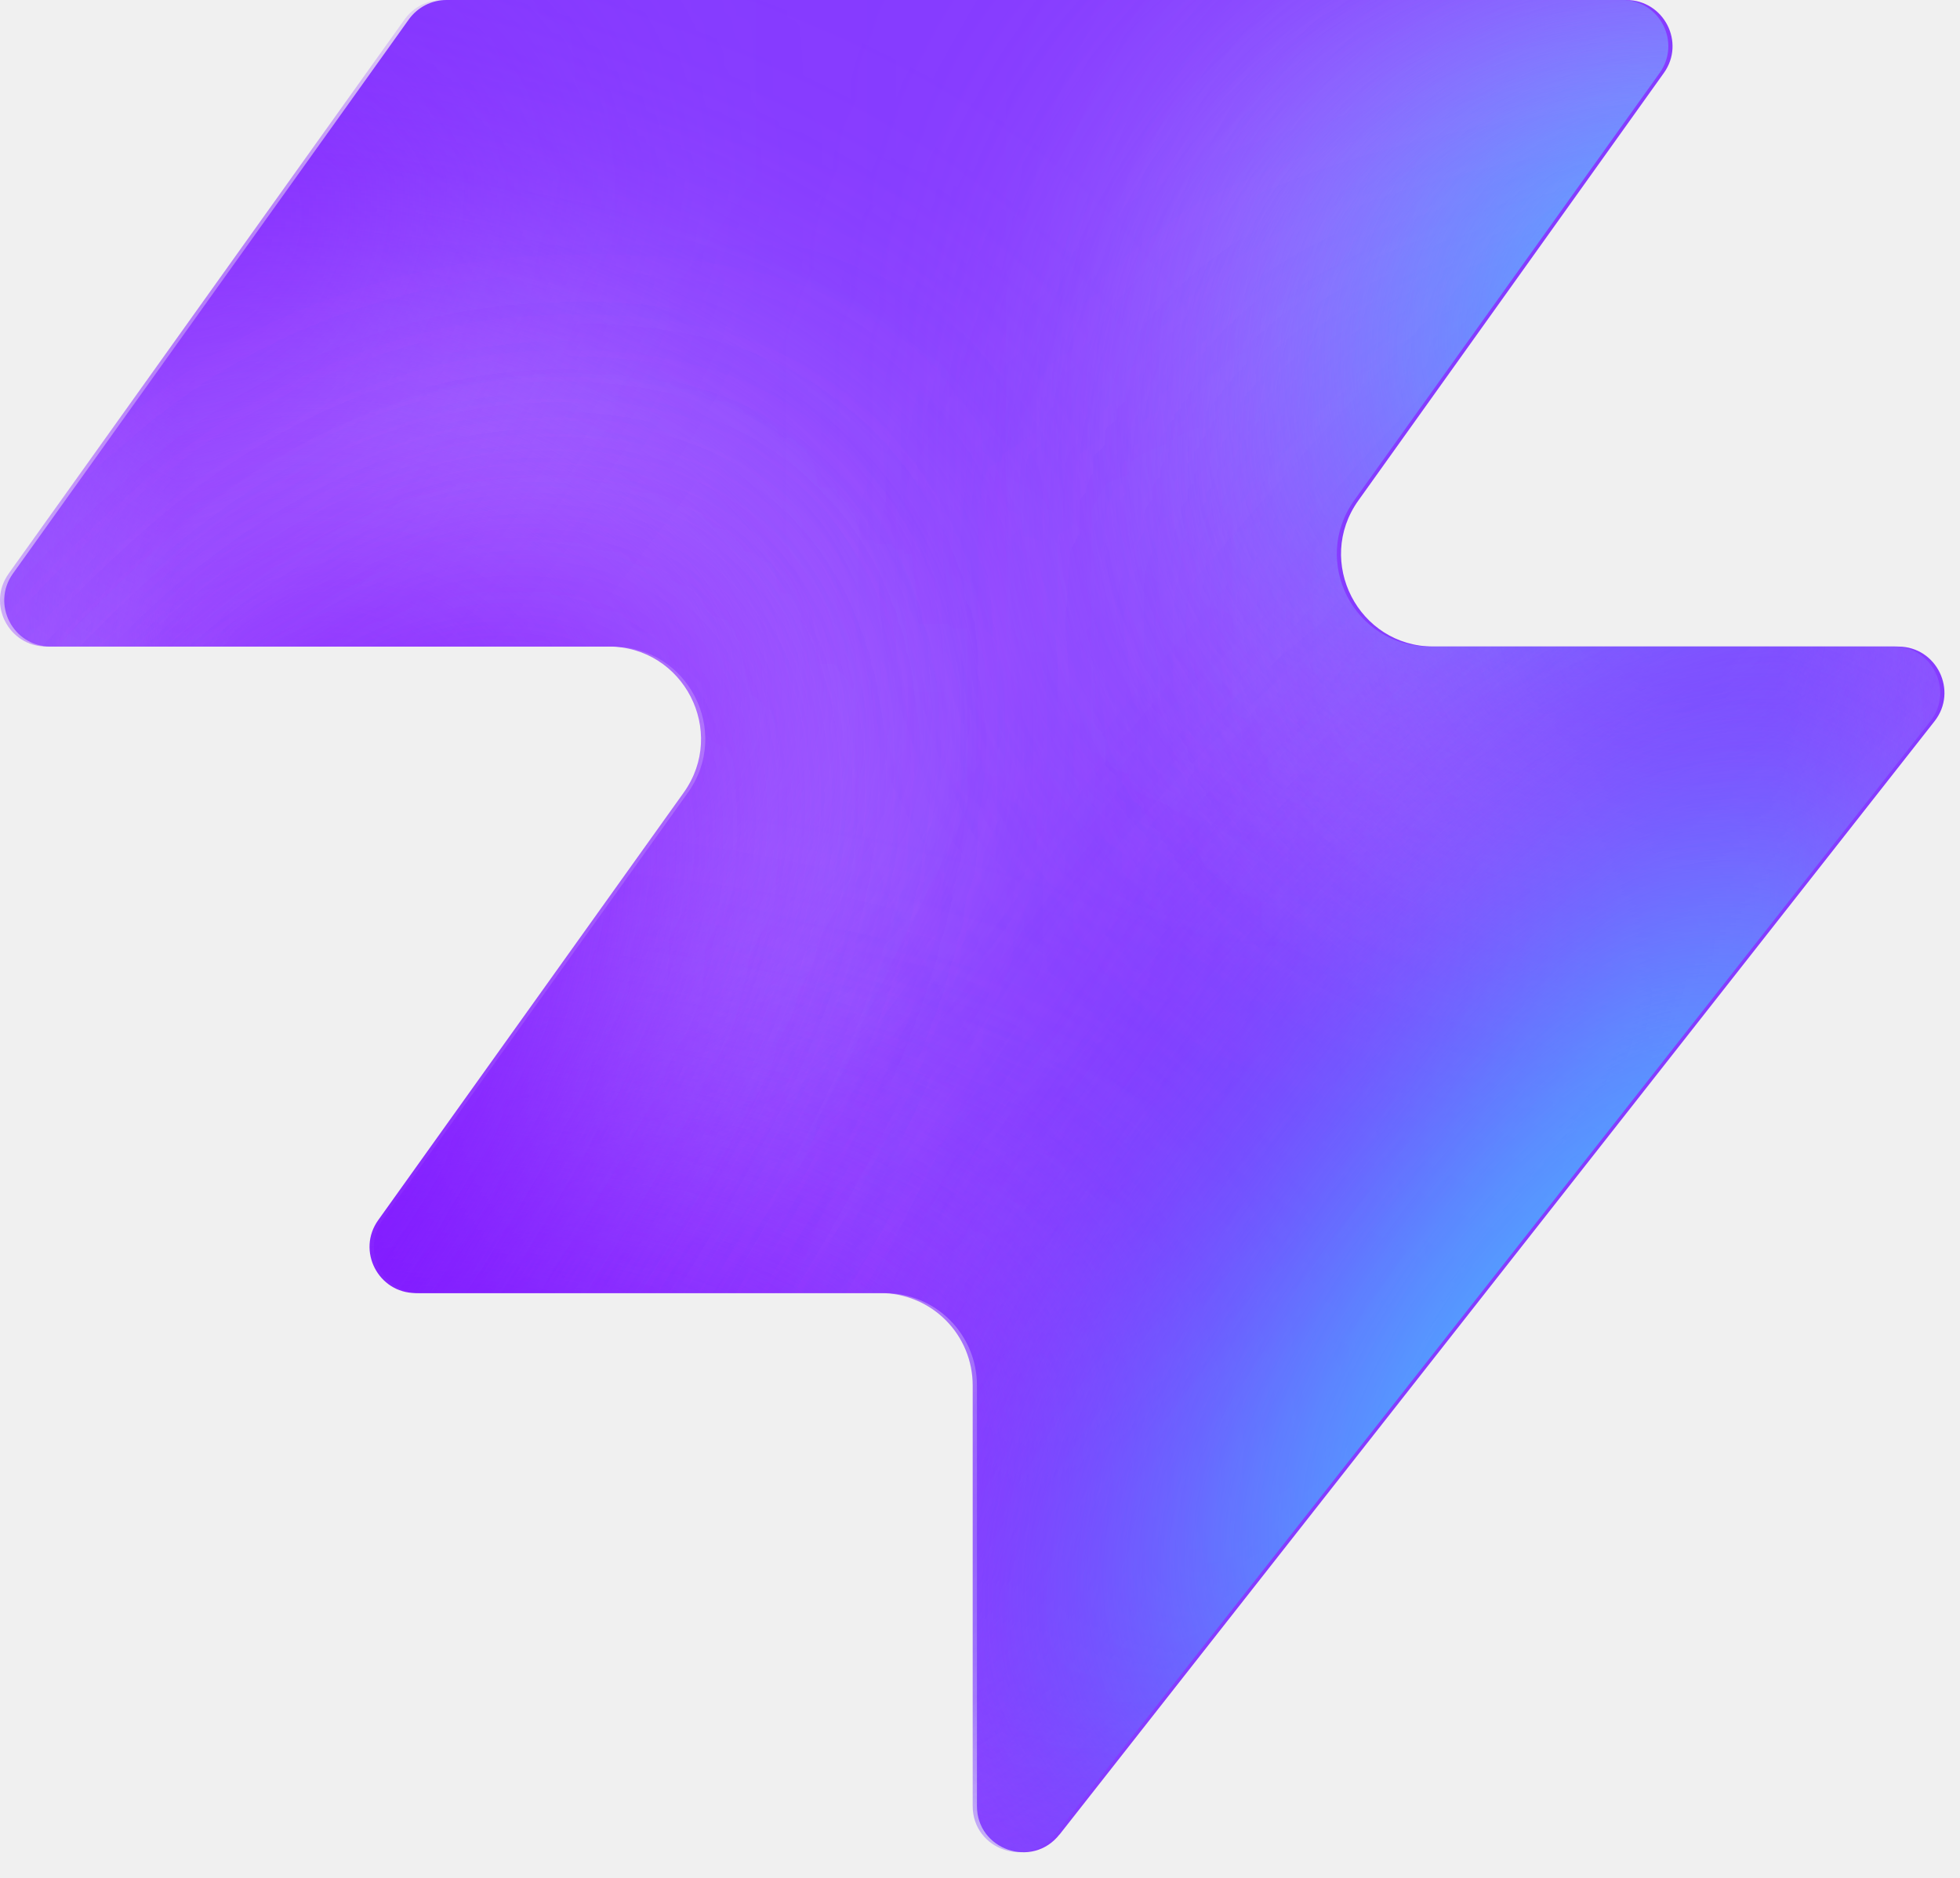
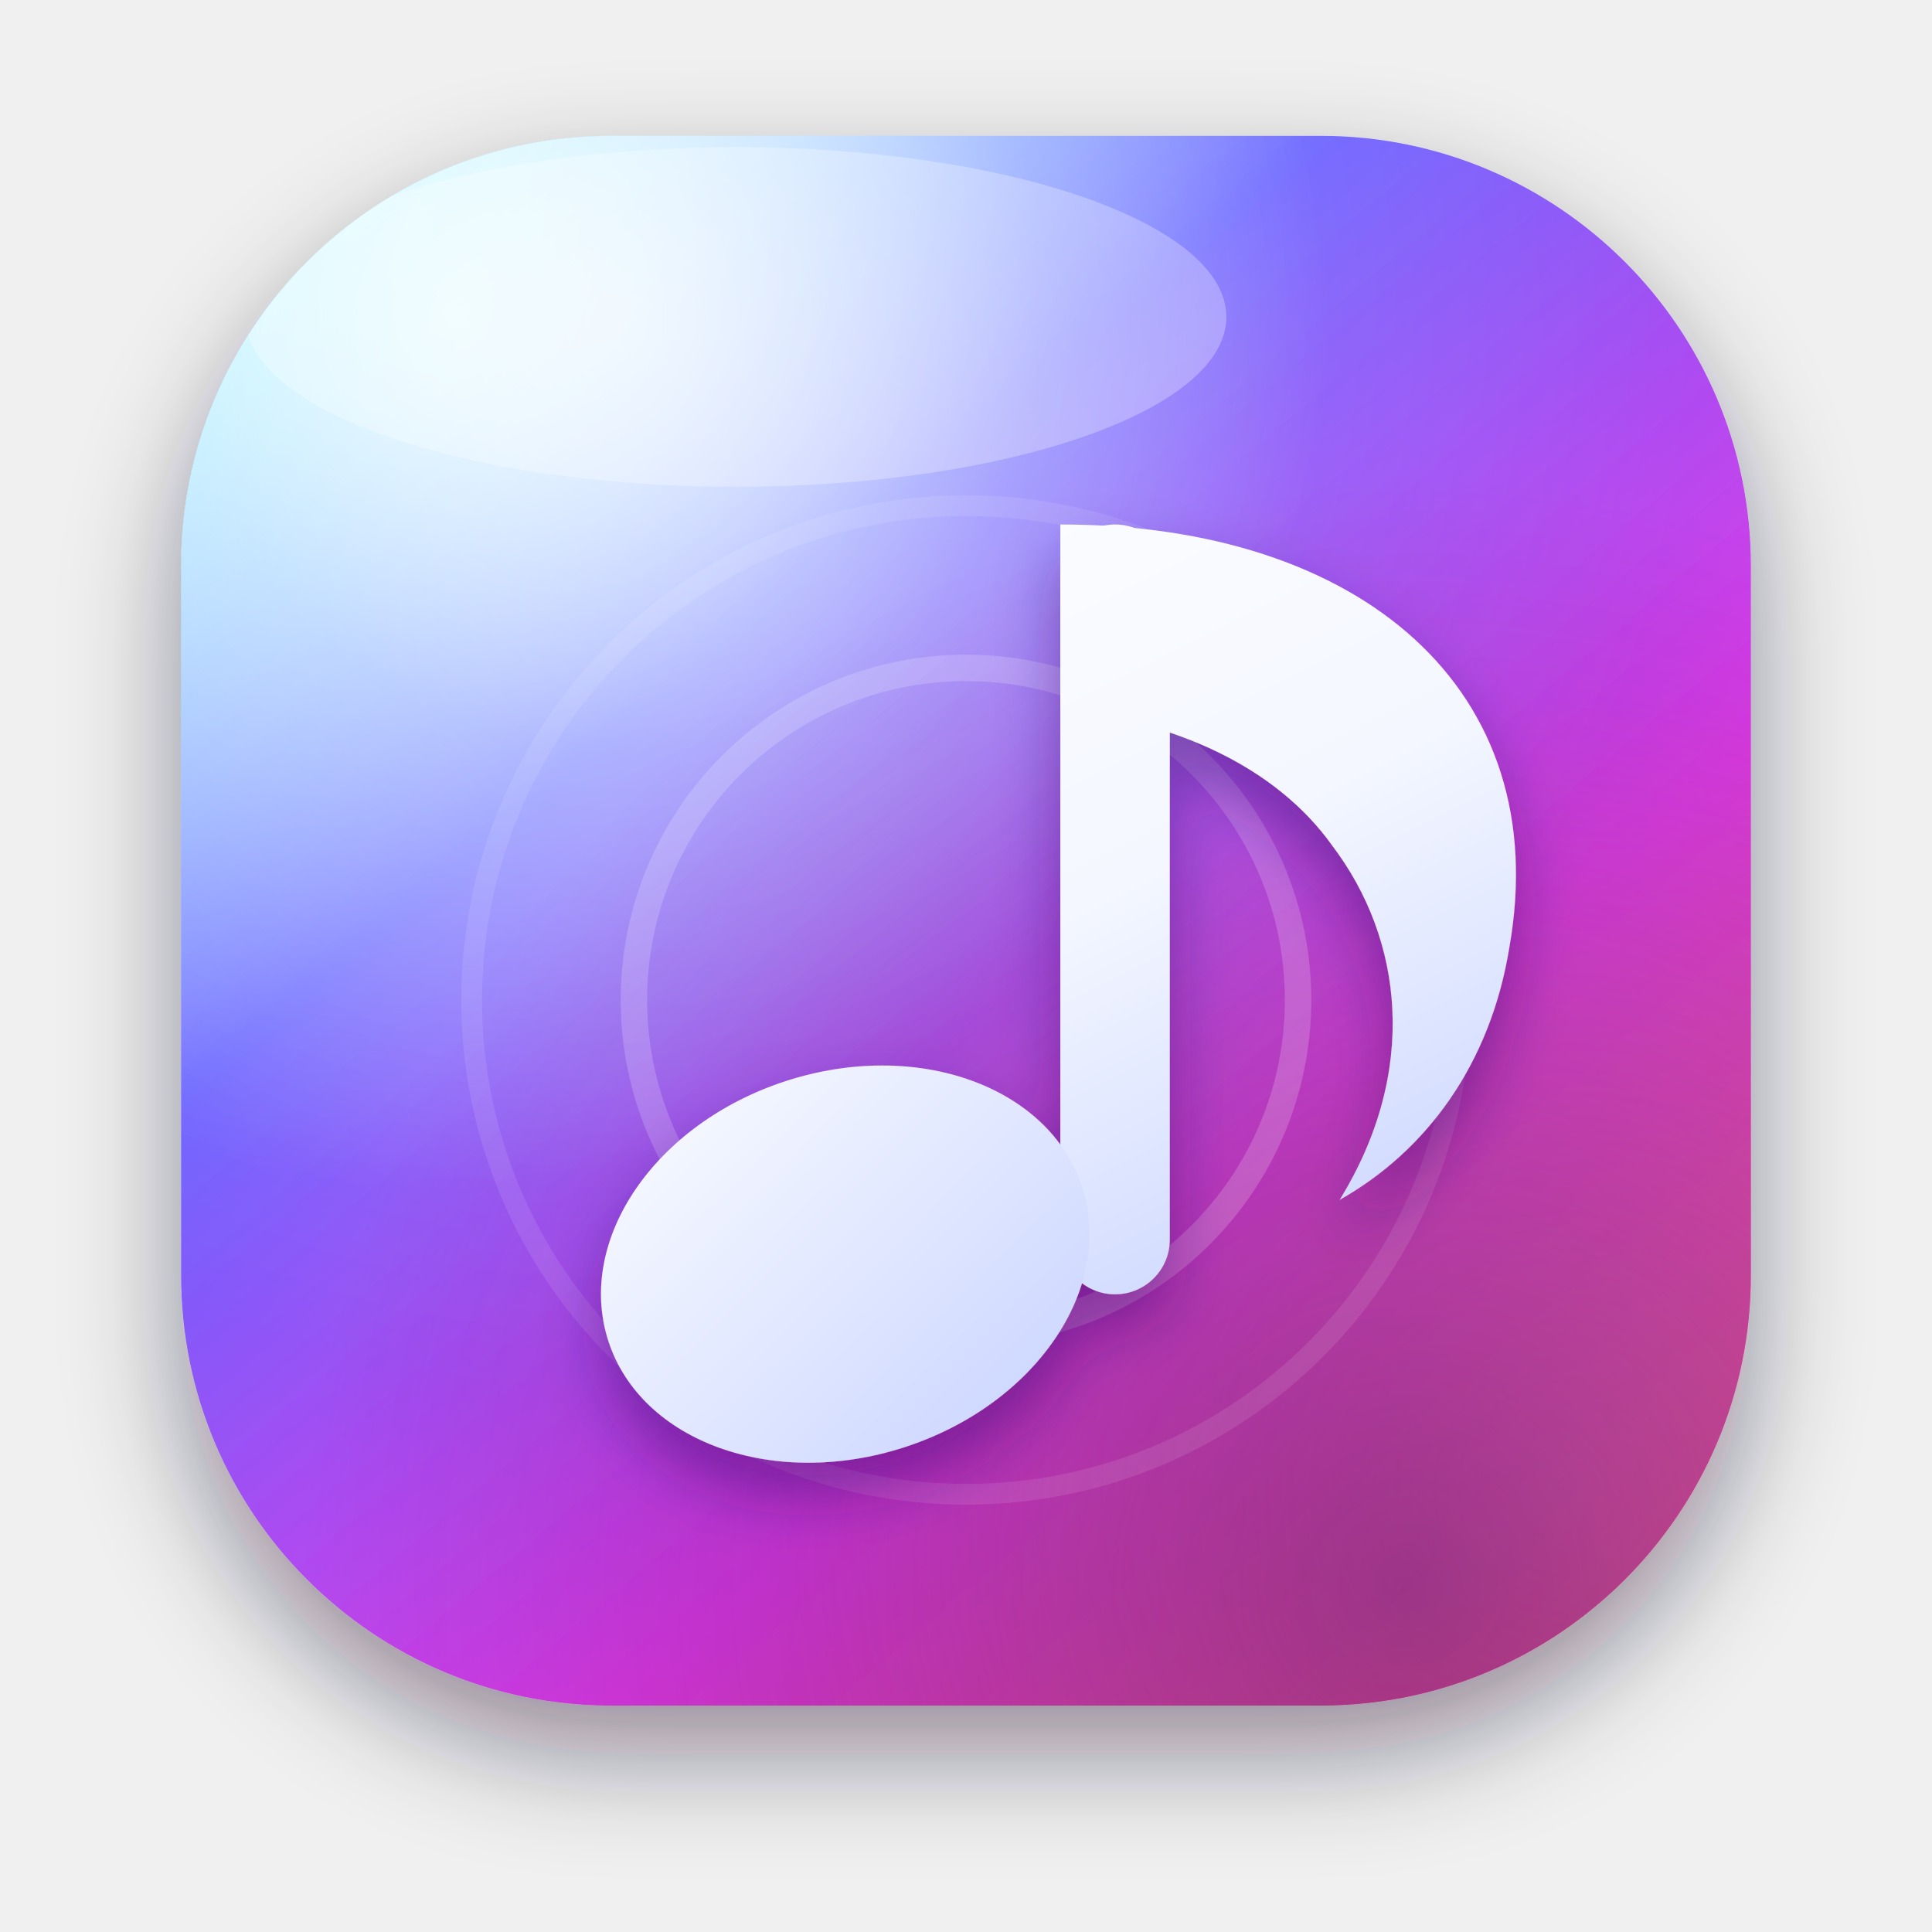
- <svg xmlns="http://www.w3.org/2000/svg" width="48" height="46" fill="none" viewBox="0 0 48 46">
-   <path fill="#863bff" d="M25.946 44.938c-.664.845-2.021.375-2.021-.698V33.937a2.26 2.26 0 0 0-2.262-2.262H10.287c-.92 0-1.456-1.04-.92-1.788l7.48-10.471c1.07-1.497 0-3.578-1.842-3.578H1.237c-.92 0-1.456-1.04-.92-1.788L10.013.474c.214-.297.556-.474.92-.474h28.894c.92 0 1.456 1.04.92 1.788l-7.48 10.471c-1.07 1.498 0 3.579 1.842 3.579h11.377c.943 0 1.473 1.088.89 1.83L25.947 44.94z" style="fill:#863bff;fill:color(display-p3 .525 .23 1);fill-opacity:1" />
-   <mask id="a" width="48" height="46" x="0" y="0" maskUnits="userSpaceOnUse" style="mask-type:alpha">
-     <path fill="#000" d="M25.842 44.938c-.664.844-2.021.375-2.021-.698V33.937a2.26 2.26 0 0 0-2.262-2.262H10.183c-.92 0-1.456-1.04-.92-1.788l7.48-10.471c1.07-1.498 0-3.579-1.842-3.579H1.133c-.92 0-1.456-1.04-.92-1.787L9.91.473c.214-.297.556-.474.92-.474h28.894c.92 0 1.456 1.04.92 1.788l-7.48 10.471c-1.07 1.498 0 3.578 1.842 3.578h11.377c.943 0 1.473 1.088.89 1.832L25.843 44.94z" style="fill:#000;fill-opacity:1" />
-   </mask>
-   <g mask="url(#a)">
-     <g filter="url(#b)">
-       <ellipse cx="5.508" cy="14.704" fill="#ede6ff" rx="5.508" ry="14.704" style="fill:#ede6ff;fill:color(display-p3 .927 .903 1);fill-opacity:1" transform="matrix(.00324 1 1 -.00324 -4.47 31.516)" />
-     </g>
-     <g filter="url(#c)">
-       <ellipse cx="10.399" cy="29.851" fill="#ede6ff" rx="10.399" ry="29.851" style="fill:#ede6ff;fill:color(display-p3 .927 .903 1);fill-opacity:1" transform="matrix(.00324 1 1 -.00324 -39.328 7.883)" />
-     </g>
-     <g filter="url(#d)">
-       <ellipse cx="5.508" cy="30.487" fill="#7e14ff" rx="5.508" ry="30.487" style="fill:#7e14ff;fill:color(display-p3 .492 .077 1);fill-opacity:1" transform="rotate(89.814 -25.913 -14.639)scale(1 -1)" />
-     </g>
-     <g filter="url(#e)">
-       <ellipse cx="5.508" cy="30.599" fill="#7e14ff" rx="5.508" ry="30.599" style="fill:#7e14ff;fill:color(display-p3 .492 .077 1);fill-opacity:1" transform="rotate(89.814 -32.644 -3.334)scale(1 -1)" />
-     </g>
-     <g filter="url(#f)">
-       <ellipse cx="5.508" cy="30.599" fill="#7e14ff" rx="5.508" ry="30.599" style="fill:#7e14ff;fill:color(display-p3 .492 .077 1);fill-opacity:1" transform="matrix(.00324 1 1 -.00324 -34.34 30.47)" />
-     </g>
-     <g filter="url(#g)">
-       <ellipse cx="14.072" cy="22.078" fill="#ede6ff" rx="14.072" ry="22.078" style="fill:#ede6ff;fill:color(display-p3 .927 .903 1);fill-opacity:1" transform="rotate(93.35 24.506 48.493)scale(-1 1)" />
-     </g>
-     <g filter="url(#h)">
-       <ellipse cx="3.47" cy="21.501" fill="#7e14ff" rx="3.47" ry="21.501" style="fill:#7e14ff;fill:color(display-p3 .492 .077 1);fill-opacity:1" transform="rotate(89.009 28.708 47.59)scale(-1 1)" />
-     </g>
-     <g filter="url(#i)">
-       <ellipse cx="3.47" cy="21.501" fill="#7e14ff" rx="3.47" ry="21.501" style="fill:#7e14ff;fill:color(display-p3 .492 .077 1);fill-opacity:1" transform="rotate(89.009 28.708 47.59)scale(-1 1)" />
-     </g>
-     <g filter="url(#j)">
-       <ellipse cx=".387" cy="8.972" fill="#7e14ff" rx="4.407" ry="29.108" style="fill:#7e14ff;fill:color(display-p3 .492 .077 1);fill-opacity:1" transform="rotate(39.51 .387 8.972)" />
-     </g>
-     <g filter="url(#k)">
-       <ellipse cx="47.523" cy="-6.092" fill="#7e14ff" rx="4.407" ry="29.108" style="fill:#7e14ff;fill:color(display-p3 .492 .077 1);fill-opacity:1" transform="rotate(37.892 47.523 -6.092)" />
-     </g>
-     <g filter="url(#l)">
-       <ellipse cx="41.412" cy="6.333" fill="#47bfff" rx="5.971" ry="9.665" style="fill:#47bfff;fill:color(display-p3 .28 .748 1);fill-opacity:1" transform="rotate(37.892 41.412 6.333)" />
-     </g>
-     <g filter="url(#m)">
-       <ellipse cx="-1.879" cy="38.332" fill="#7e14ff" rx="4.407" ry="29.108" style="fill:#7e14ff;fill:color(display-p3 .492 .077 1);fill-opacity:1" transform="rotate(37.892 -1.88 38.332)" />
-     </g>
-     <g filter="url(#n)">
-       <ellipse cx="-1.879" cy="38.332" fill="#7e14ff" rx="4.407" ry="29.108" style="fill:#7e14ff;fill:color(display-p3 .492 .077 1);fill-opacity:1" transform="rotate(37.892 -1.88 38.332)" />
-     </g>
-     <g filter="url(#o)">
-       <ellipse cx="35.651" cy="29.907" fill="#7e14ff" rx="4.407" ry="29.108" style="fill:#7e14ff;fill:color(display-p3 .492 .077 1);fill-opacity:1" transform="rotate(37.892 35.651 29.907)" />
-     </g>
-     <g filter="url(#p)">
-       <ellipse cx="38.418" cy="32.4" fill="#47bfff" rx="5.971" ry="15.297" style="fill:#47bfff;fill:color(display-p3 .28 .748 1);fill-opacity:1" transform="rotate(37.892 38.418 32.4)" />
-     </g>
-   </g>
+ <svg xmlns="http://www.w3.org/2000/svg" width="1024" height="1024" viewBox="0 0 1024 1024">
  <defs>
-     <filter id="b" width="60.045" height="41.654" x="-19.77" y="16.149" color-interpolation-filters="sRGB" filterUnits="userSpaceOnUse">
-       <feFlood flood-opacity="0" result="BackgroundImageFix" />
-       <feBlend in="SourceGraphic" in2="BackgroundImageFix" result="shape" />
-       <feGaussianBlur result="effect1_foregroundBlur_2002_17158" stdDeviation="7.659" />
+     <linearGradient id="body" x1="0.08" y1="0" x2="0.92" y2="1">
+       <stop offset="0" stop-color="#9AFFFF" />
+       <stop offset="0.32" stop-color="#6A62FF" />
+       <stop offset="0.68" stop-color="#E03AE6" />
+       <stop offset="1" stop-color="#FF4F7A" />
+     </linearGradient>
+     <radialGradient id="orbCyan" cx="0.18" cy="0.12" r="0.55">
+       <stop offset="0" stop-color="#E7FFFF" stop-opacity="0.9" />
+       <stop offset="1" stop-color="#E7FFFF" stop-opacity="0" />
+     </radialGradient>
+     <radialGradient id="orbMagenta" cx="0.88" cy="0.86" r="0.5">
+       <stop offset="0" stop-color="#FF79C8" stop-opacity="0.55" />
+       <stop offset="1" stop-color="#FF79C8" stop-opacity="0" />
+     </radialGradient>
+     <radialGradient id="shade" cx="0.78" cy="0.92" r="0.7">
+       <stop offset="0" stop-color="#3A0858" stop-opacity="0.48" />
+       <stop offset="1" stop-color="#3A0858" stop-opacity="0" />
+     </radialGradient>
+     <radialGradient id="gloss" cx="0.28" cy="0.12" r="0.68">
+       <stop offset="0" stop-color="#ffffff" stop-opacity="0.62" />
+       <stop offset="0.4" stop-color="#ffffff" stop-opacity="0.14" />
+       <stop offset="1" stop-color="#ffffff" stop-opacity="0" />
+     </radialGradient>
+     <linearGradient id="note" x1="300" y1="260" x2="560" y2="780" gradientUnits="userSpaceOnUse">
+       <stop offset="0" stop-color="#ffffff" />
+       <stop offset="0.55" stop-color="#F4F7FF" />
+       <stop offset="1" stop-color="#C9D4FF" />
+     </linearGradient>
+     <clipPath id="tile">
+       <rect x="96" y="72" width="832" height="832" rx="228" />
+     </clipPath>
+     <filter id="lift" x="-18%" y="-8%" width="136%" height="140%">
+       <feDropShadow dx="0" dy="26" stdDeviation="30" flood-color="#1a0628" flood-opacity="0.42" />
    </filter>
-     <filter id="c" width="90.34" height="51.437" x="-54.613" y="-7.533" color-interpolation-filters="sRGB" filterUnits="userSpaceOnUse">
-       <feFlood flood-opacity="0" result="BackgroundImageFix" />
-       <feBlend in="SourceGraphic" in2="BackgroundImageFix" result="shape" />
-       <feGaussianBlur result="effect1_foregroundBlur_2002_17158" stdDeviation="7.659" />
-     </filter>
-     <filter id="d" width="79.355" height="29.4" x="-49.64" y="2.03" color-interpolation-filters="sRGB" filterUnits="userSpaceOnUse">
-       <feFlood flood-opacity="0" result="BackgroundImageFix" />
-       <feBlend in="SourceGraphic" in2="BackgroundImageFix" result="shape" />
-       <feGaussianBlur result="effect1_foregroundBlur_2002_17158" stdDeviation="4.596" />
-     </filter>
-     <filter id="e" width="79.579" height="29.4" x="-45.045" y="20.029" color-interpolation-filters="sRGB" filterUnits="userSpaceOnUse">
-       <feFlood flood-opacity="0" result="BackgroundImageFix" />
-       <feBlend in="SourceGraphic" in2="BackgroundImageFix" result="shape" />
-       <feGaussianBlur result="effect1_foregroundBlur_2002_17158" stdDeviation="4.596" />
-     </filter>
-     <filter id="f" width="79.579" height="29.4" x="-43.513" y="21.178" color-interpolation-filters="sRGB" filterUnits="userSpaceOnUse">
-       <feFlood flood-opacity="0" result="BackgroundImageFix" />
-       <feBlend in="SourceGraphic" in2="BackgroundImageFix" result="shape" />
-       <feGaussianBlur result="effect1_foregroundBlur_2002_17158" stdDeviation="4.596" />
-     </filter>
-     <filter id="g" width="74.749" height="58.852" x="15.756" y="-17.901" color-interpolation-filters="sRGB" filterUnits="userSpaceOnUse">
-       <feFlood flood-opacity="0" result="BackgroundImageFix" />
-       <feBlend in="SourceGraphic" in2="BackgroundImageFix" result="shape" />
-       <feGaussianBlur result="effect1_foregroundBlur_2002_17158" stdDeviation="7.659" />
-     </filter>
-     <filter id="h" width="61.377" height="25.362" x="23.548" y="2.284" color-interpolation-filters="sRGB" filterUnits="userSpaceOnUse">
-       <feFlood flood-opacity="0" result="BackgroundImageFix" />
-       <feBlend in="SourceGraphic" in2="BackgroundImageFix" result="shape" />
-       <feGaussianBlur result="effect1_foregroundBlur_2002_17158" stdDeviation="4.596" />
-     </filter>
-     <filter id="i" width="61.377" height="25.362" x="23.548" y="2.284" color-interpolation-filters="sRGB" filterUnits="userSpaceOnUse">
-       <feFlood flood-opacity="0" result="BackgroundImageFix" />
-       <feBlend in="SourceGraphic" in2="BackgroundImageFix" result="shape" />
-       <feGaussianBlur result="effect1_foregroundBlur_2002_17158" stdDeviation="4.596" />
-     </filter>
-     <filter id="j" width="56.045" height="63.649" x="-27.636" y="-22.853" color-interpolation-filters="sRGB" filterUnits="userSpaceOnUse">
-       <feFlood flood-opacity="0" result="BackgroundImageFix" />
-       <feBlend in="SourceGraphic" in2="BackgroundImageFix" result="shape" />
-       <feGaussianBlur result="effect1_foregroundBlur_2002_17158" stdDeviation="4.596" />
-     </filter>
-     <filter id="k" width="54.814" height="64.646" x="20.116" y="-38.415" color-interpolation-filters="sRGB" filterUnits="userSpaceOnUse">
-       <feFlood flood-opacity="0" result="BackgroundImageFix" />
-       <feBlend in="SourceGraphic" in2="BackgroundImageFix" result="shape" />
-       <feGaussianBlur result="effect1_foregroundBlur_2002_17158" stdDeviation="4.596" />
-     </filter>
-     <filter id="l" width="33.541" height="35.313" x="24.641" y="-11.323" color-interpolation-filters="sRGB" filterUnits="userSpaceOnUse">
-       <feFlood flood-opacity="0" result="BackgroundImageFix" />
-       <feBlend in="SourceGraphic" in2="BackgroundImageFix" result="shape" />
-       <feGaussianBlur result="effect1_foregroundBlur_2002_17158" stdDeviation="4.596" />
-     </filter>
-     <filter id="m" width="54.814" height="64.646" x="-29.286" y="6.009" color-interpolation-filters="sRGB" filterUnits="userSpaceOnUse">
-       <feFlood flood-opacity="0" result="BackgroundImageFix" />
-       <feBlend in="SourceGraphic" in2="BackgroundImageFix" result="shape" />
-       <feGaussianBlur result="effect1_foregroundBlur_2002_17158" stdDeviation="4.596" />
-     </filter>
-     <filter id="n" width="54.814" height="64.646" x="-29.286" y="6.009" color-interpolation-filters="sRGB" filterUnits="userSpaceOnUse">
-       <feFlood flood-opacity="0" result="BackgroundImageFix" />
-       <feBlend in="SourceGraphic" in2="BackgroundImageFix" result="shape" />
-       <feGaussianBlur result="effect1_foregroundBlur_2002_17158" stdDeviation="4.596" />
-     </filter>
-     <filter id="o" width="54.814" height="64.646" x="8.244" y="-2.416" color-interpolation-filters="sRGB" filterUnits="userSpaceOnUse">
-       <feFlood flood-opacity="0" result="BackgroundImageFix" />
-       <feBlend in="SourceGraphic" in2="BackgroundImageFix" result="shape" />
-       <feGaussianBlur result="effect1_foregroundBlur_2002_17158" stdDeviation="4.596" />
-     </filter>
-     <filter id="p" width="39.409" height="43.623" x="18.713" y="10.588" color-interpolation-filters="sRGB" filterUnits="userSpaceOnUse">
-       <feFlood flood-opacity="0" result="BackgroundImageFix" />
-       <feBlend in="SourceGraphic" in2="BackgroundImageFix" result="shape" />
-       <feGaussianBlur result="effect1_foregroundBlur_2002_17158" stdDeviation="4.596" />
+     <filter id="noteShadow" x="-35%" y="-25%" width="170%" height="170%">
+       <feDropShadow dx="0" dy="18" stdDeviation="16" flood-color="#2a0860" flood-opacity="0.4" />
    </filter>
  </defs>
+   <g filter="url(#lift)">
+     <rect x="96" y="72" width="832" height="832" rx="228" fill="url(#body)" />
+   </g>
+   <g clip-path="url(#tile)">
+     <rect x="96" y="72" width="832" height="832" fill="url(#orbCyan)" />
+     <rect x="96" y="72" width="832" height="832" fill="url(#orbMagenta)" />
+     <rect x="96" y="72" width="832" height="832" fill="url(#shade)" />
+     <circle cx="512" cy="530" r="176" fill="none" stroke="#ffffff" stroke-opacity="0.18" stroke-width="14" />
+     <circle cx="512" cy="530" r="262" fill="none" stroke="#ffffff" stroke-opacity="0.1" stroke-width="11" />
+     <rect x="96" y="72" width="832" height="832" fill="url(#gloss)" />
+     <ellipse cx="390" cy="168" rx="260" ry="90" fill="#ffffff" fill-opacity="0.28" />
+   </g>
+   <g filter="url(#noteShadow)" fill="url(#note)">
+     <path d="M562 278 C722 278 824 366 800 502 C790 564 756 610 710 636              C752 568 744 498 706 448 C676 406 622 382 562 376 Z" />
+     <rect x="562" y="278" width="58" height="408" rx="29" />
+     <ellipse cx="448" cy="670" rx="132" ry="102" transform="rotate(-18 448 670)" />
+   </g>
</svg>
